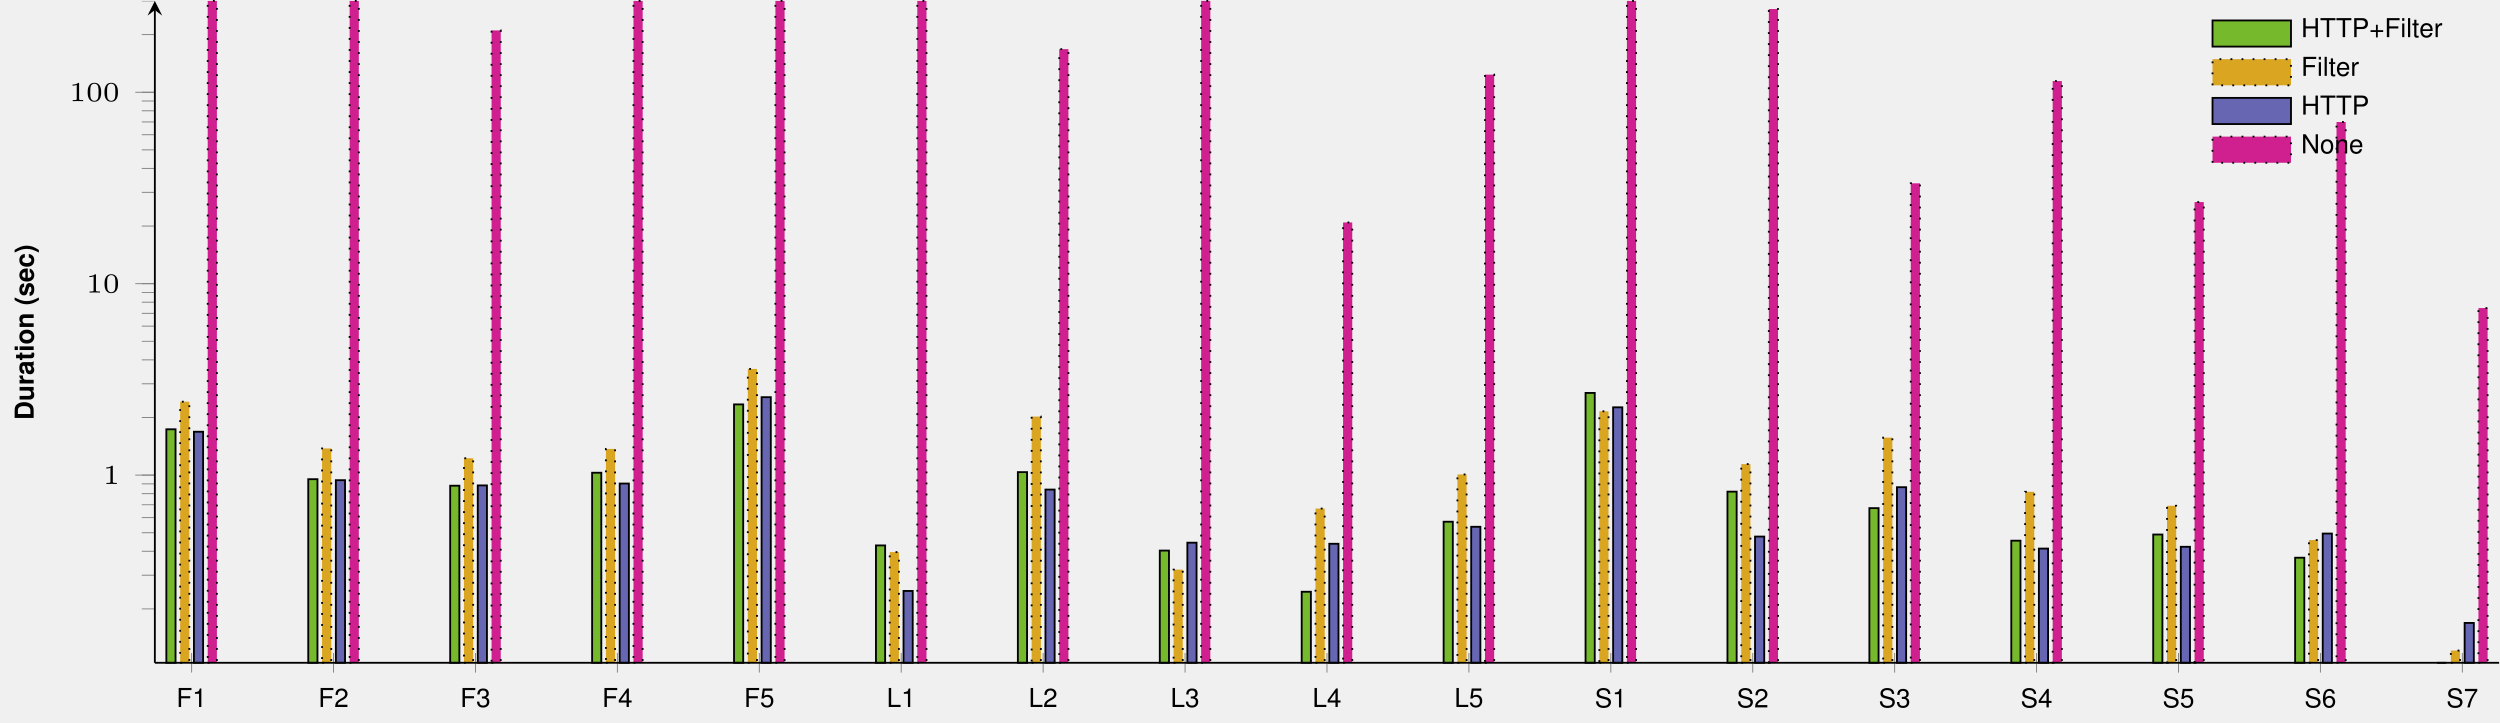
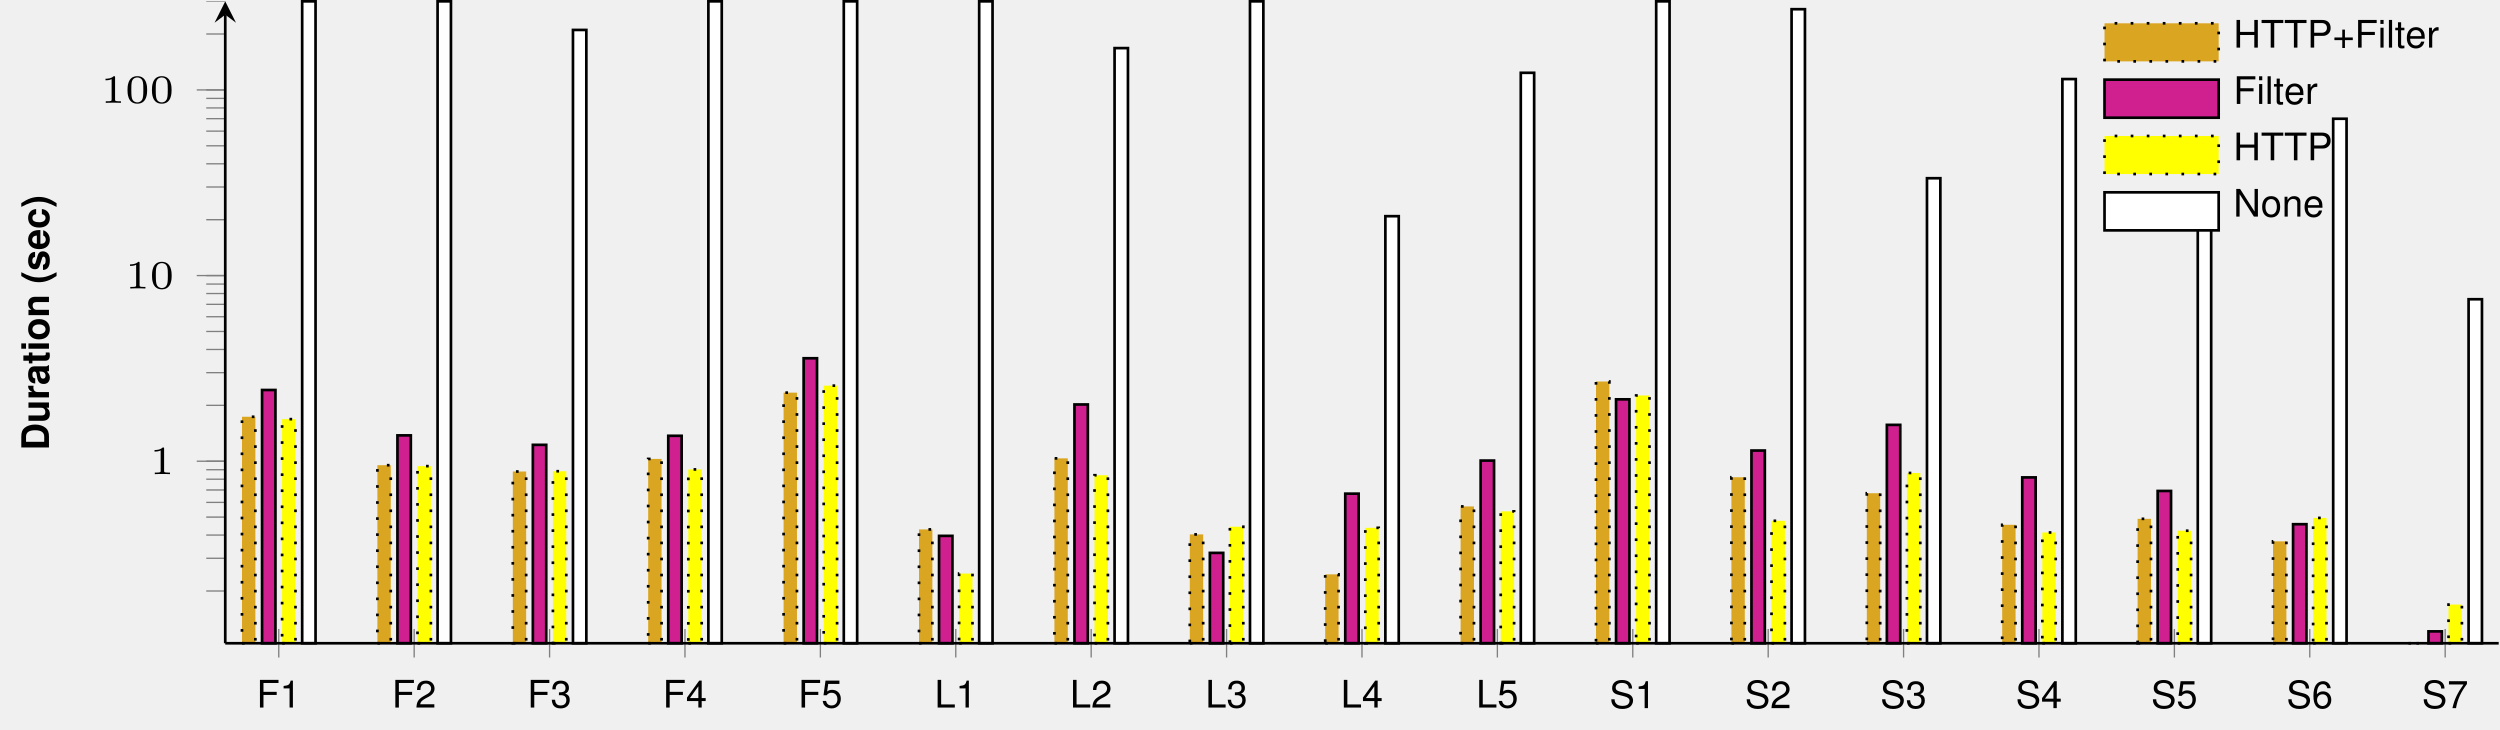
- <svg xmlns="http://www.w3.org/2000/svg" xmlns:xlink="http://www.w3.org/1999/xlink" height="156.564pt" version="1.1" viewBox="0 -156.564 541.857 156.564" width="541.857pt">
+ <svg xmlns="http://www.w3.org/2000/svg" xmlns:xlink="http://www.w3.org/1999/xlink" height="108.754pt" version="1.1" viewBox="0 -108.754 372.496 108.754" width="372.496pt">
  <defs>
    <clipPath id="clip1">
-       <path d="M33.562 128.605H541.664V-297.883H33.562" />
+       <path d="M33.562 128.793H372.301V-250.261H33.562" />
    </clipPath>
    <clipPath id="clip2">
-       <path d="M-108.16 -12.91V-156.368H683.391V-12.91" />
+       <path d="M-108.195 -12.91V-108.555H514.059V-12.91" />
    </clipPath>
    <path d="M1.148 -4.124C0.498 -3.146 0.226 -2.365 0.226 -1.499C0.226 -0.628 0.498 0.153 1.148 1.131H1.714C1.115 -0.034 0.922 -0.668 0.922 -1.499C0.922 -2.325 1.115 -2.97 1.714 -4.124H1.148Z" id="g1-40" />
    <path d="M0.69 1.131C1.341 0.153 1.612 -0.628 1.612 -1.494C1.612 -2.365 1.341 -3.146 0.69 -4.124H0.124C0.724 -2.959 0.917 -2.325 0.917 -1.494C0.917 -0.668 0.724 -0.023 0.124 1.131H0.69Z" id="g1-41" />
    <path d="M0.436 0H2.048C2.676 0 3.072 -0.147 3.349 -0.481C3.677 -0.866 3.853 -1.426 3.853 -2.065C3.853 -2.699 3.677 -3.259 3.349 -3.649C3.072 -3.983 2.682 -4.124 2.048 -4.124H0.436V0ZM1.284 -0.707V-3.417H2.048C2.687 -3.417 3.004 -2.97 3.004 -2.059C3.004 -1.154 2.687 -0.707 2.048 -0.707H1.284Z" id="g1-68" />
    <path d="M2.965 -0.096C2.823 -0.226 2.783 -0.311 2.783 -0.47V-2.167C2.783 -2.789 2.359 -3.106 1.533 -3.106S0.277 -2.755 0.226 -2.048H0.99C1.03 -2.365 1.16 -2.467 1.55 -2.467C1.856 -2.467 2.008 -2.365 2.008 -2.161C2.008 -2.059 1.957 -1.969 1.873 -1.924C1.765 -1.867 1.765 -1.867 1.375 -1.805L1.058 -1.748C0.453 -1.646 0.158 -1.335 0.158 -0.786C0.158 -0.526 0.232 -0.311 0.373 -0.158C0.549 0.023 0.815 0.13 1.086 0.13C1.426 0.13 1.737 -0.017 2.014 -0.306C2.014 -0.147 2.031 -0.091 2.105 0H2.965V-0.096ZM2.008 -1.228C2.008 -0.769 1.782 -0.509 1.38 -0.509C1.115 -0.509 0.95 -0.651 0.95 -0.877C0.95 -1.115 1.075 -1.228 1.403 -1.296L1.675 -1.346C1.884 -1.386 1.918 -1.397 2.008 -1.443V-1.228Z" id="g1-97" />
    <path d="M2.953 -1.912C2.897 -2.659 2.399 -3.106 1.635 -3.106C0.724 -3.106 0.192 -2.506 0.192 -1.465C0.192 -0.458 0.718 0.13 1.624 0.13C2.365 0.13 2.88 -0.328 2.953 -1.058H2.195C2.093 -0.662 1.935 -0.509 1.629 -0.509C1.228 -0.509 0.984 -0.871 0.984 -1.465C0.984 -1.754 1.041 -2.025 1.137 -2.206C1.228 -2.376 1.403 -2.467 1.629 -2.467C1.952 -2.467 2.105 -2.314 2.195 -1.912H2.953Z" id="g1-99" />
    <path d="M2.965 -1.279C2.97 -1.346 2.97 -1.375 2.97 -1.414C2.97 -1.72 2.925 -2.003 2.851 -2.218C2.648 -2.772 2.155 -3.106 1.539 -3.106C0.662 -3.106 0.124 -2.472 0.124 -1.448C0.124 -0.47 0.656 0.13 1.522 0.13C2.206 0.13 2.761 -0.26 2.936 -0.86H2.155C2.059 -0.617 1.839 -0.475 1.55 -0.475C1.324 -0.475 1.143 -0.571 1.03 -0.741C0.956 -0.854 0.928 -0.99 0.917 -1.279H2.965ZM0.928 -1.805C0.979 -2.269 1.177 -2.501 1.528 -2.501C1.726 -2.501 1.907 -2.404 2.02 -2.246C2.093 -2.133 2.127 -2.014 2.144 -1.805H0.928Z" id="g1-101" />
    <path d="M1.171 -3.055H0.379V0H1.171V-3.055ZM1.171 -4.124H0.379V-3.417H1.171V-4.124Z" id="g1-105" />
    <path d="M0.356 -3.055V0H1.148V-1.833C1.148 -2.195 1.403 -2.433 1.788 -2.433C2.127 -2.433 2.297 -2.246 2.297 -1.884V0H3.089V-2.048C3.089 -2.721 2.716 -3.106 2.065 -3.106C1.652 -3.106 1.375 -2.953 1.148 -2.614V-3.055H0.356Z" id="g1-110" />
    <path d="M1.703 -3.106C0.769 -3.106 0.198 -2.489 0.198 -1.488C0.198 -0.481 0.769 0.13 1.709 0.13C2.636 0.13 3.219 -0.487 3.219 -1.465C3.219 -2.501 2.659 -3.106 1.703 -3.106ZM1.709 -2.467C2.144 -2.467 2.427 -2.076 2.427 -1.477C2.427 -0.905 2.133 -0.509 1.709 -0.509C1.279 -0.509 0.99 -0.905 0.99 -1.488S1.279 -2.467 1.709 -2.467Z" id="g1-111" />
    <path d="M0.356 -3.055V0H1.148V-1.624C1.148 -2.088 1.38 -2.32 1.844 -2.32C1.929 -2.32 1.986 -2.314 2.093 -2.297V-3.1C2.048 -3.106 2.02 -3.106 1.997 -3.106C1.635 -3.106 1.318 -2.868 1.148 -2.455V-3.055H0.356Z" id="g1-114" />
    <path d="M2.857 -2.071C2.846 -2.716 2.348 -3.106 1.528 -3.106C0.752 -3.106 0.272 -2.716 0.272 -2.088C0.272 -1.884 0.334 -1.709 0.441 -1.59C0.549 -1.482 0.645 -1.431 0.939 -1.335L1.884 -1.041C2.082 -0.979 2.15 -0.917 2.15 -0.792C2.15 -0.605 1.929 -0.492 1.561 -0.492C1.358 -0.492 1.194 -0.532 1.092 -0.6C1.007 -0.662 0.973 -0.724 0.939 -0.888H0.164C0.187 -0.221 0.679 0.13 1.607 0.13C2.031 0.13 2.354 0.04 2.58 -0.141S2.942 -0.605 2.942 -0.905C2.942 -1.301 2.744 -1.556 2.342 -1.675L1.341 -1.963C1.12 -2.031 1.064 -2.076 1.064 -2.201C1.064 -2.37 1.245 -2.484 1.522 -2.484C1.901 -2.484 2.088 -2.348 2.093 -2.071H2.857Z" id="g1-115" />
    <path d="M1.703 -2.993H1.262V-3.813H0.47V-2.993H0.079V-2.467H0.47V-0.588C0.47 -0.107 0.724 0.13 1.245 0.13C1.42 0.13 1.561 0.113 1.703 0.068V-0.487C1.624 -0.475 1.578 -0.47 1.522 -0.47C1.313 -0.47 1.262 -0.532 1.262 -0.803V-2.467H1.703V-2.993Z" id="g1-116" />
    <path d="M3.061 0V-3.055H2.269V-1.143C2.269 -0.781 2.014 -0.543 1.629 -0.543C1.29 -0.543 1.12 -0.724 1.12 -1.092V-3.055H0.328V-0.928C0.328 -0.255 0.702 0.13 1.352 0.13C1.765 0.13 2.042 -0.023 2.269 -0.362V0H3.061Z" id="g1-117" />
-     <path d="M3.288 -1.907C3.288 -2.343 3.288 -3.975 1.823 -3.975S0.359 -2.343 0.359 -1.907C0.359 -1.476 0.359 0.126 1.823 0.126S3.288 -1.476 3.288 -1.907ZM1.823 -0.066C1.572 -0.066 1.166 -0.185 1.022 -0.681C0.927 -1.028 0.927 -1.614 0.927 -1.985C0.927 -2.385 0.927 -2.845 1.01 -3.168C1.16 -3.706 1.614 -3.784 1.823 -3.784C2.098 -3.784 2.493 -3.652 2.624 -3.198C2.714 -2.881 2.72 -2.445 2.72 -1.985C2.72 -1.602 2.72 -0.998 2.618 -0.664C2.451 -0.143 2.02 -0.066 1.823 -0.066Z" id="g2-48" />
-     <path d="M2.146 -3.796C2.146 -3.975 2.122 -3.975 1.943 -3.975C1.548 -3.593 0.938 -3.593 0.723 -3.593V-3.359C0.879 -3.359 1.273 -3.359 1.632 -3.527V-0.508C1.632 -0.311 1.632 -0.233 1.016 -0.233H0.759V0C1.088 -0.024 1.554 -0.024 1.889 -0.024S2.69 -0.024 3.019 0V-0.233H2.762C2.146 -0.233 2.146 -0.311 2.146 -0.508V-3.796Z" id="g2-49" />
    <path d="M3.021 -1.511H1.85V-2.682H1.454V-1.511H0.283V-1.115H1.454V0.057H1.85V-1.115H3.021V-1.511Z" id="g4-43" />
    <path d="M1.465 -2.857V0H1.963V-4.011H1.635C1.46 -3.394 1.346 -3.31 0.577 -3.213V-2.857H1.465Z" id="g4-49" />
    <path d="M2.863 -0.492H0.752C0.803 -0.82 0.984 -1.03 1.477 -1.318L2.042 -1.624C2.602 -1.929 2.891 -2.342 2.891 -2.834C2.891 -3.168 2.755 -3.479 2.518 -3.694S1.986 -4.011 1.607 -4.011C1.098 -4.011 0.718 -3.83 0.498 -3.491C0.356 -3.276 0.294 -3.027 0.283 -2.619H0.781C0.798 -2.891 0.832 -3.055 0.9 -3.185C1.03 -3.428 1.29 -3.576 1.59 -3.576C2.042 -3.576 2.382 -3.253 2.382 -2.823C2.382 -2.506 2.195 -2.235 1.839 -2.031L1.318 -1.737C0.481 -1.262 0.238 -0.883 0.192 0H2.863V-0.492Z" id="g4-50" />
    <path d="M1.25 -1.839H1.313L1.522 -1.844C2.071 -1.844 2.354 -1.595 2.354 -1.115C2.354 -0.611 2.042 -0.311 1.522 -0.311C0.979 -0.311 0.713 -0.583 0.679 -1.165H0.181C0.204 -0.843 0.26 -0.634 0.356 -0.453C0.56 -0.068 0.956 0.13 1.505 0.13C2.331 0.13 2.863 -0.362 2.863 -1.12C2.863 -1.629 2.665 -1.912 2.184 -2.076C2.557 -2.223 2.744 -2.506 2.744 -2.908C2.744 -3.598 2.286 -4.011 1.522 -4.011C0.713 -4.011 0.283 -3.57 0.266 -2.716H0.764C0.769 -2.959 0.792 -3.095 0.854 -3.219C0.967 -3.44 1.216 -3.576 1.528 -3.576C1.969 -3.576 2.235 -3.315 2.235 -2.891C2.235 -2.608 2.133 -2.438 1.912 -2.348C1.776 -2.291 1.601 -2.269 1.25 -2.263V-1.839Z" id="g4-51" />
    <path d="M1.85 -0.962V0H2.348V-0.962H2.942V-1.409H2.348V-4.011H1.98L0.158 -1.488V-0.962H1.85ZM1.85 -1.409H0.594L1.85 -3.163V-1.409Z" id="g4-52" />
    <path d="M2.693 -4.011H0.622L0.322 -1.827H0.781C1.013 -2.105 1.205 -2.201 1.516 -2.201C2.054 -2.201 2.393 -1.833 2.393 -1.239C2.393 -0.662 2.059 -0.311 1.516 -0.311C1.081 -0.311 0.815 -0.532 0.696 -0.984H0.198C0.266 -0.656 0.322 -0.498 0.441 -0.351C0.668 -0.045 1.075 0.13 1.528 0.13C2.337 0.13 2.902 -0.458 2.902 -1.307C2.902 -2.099 2.376 -2.642 1.607 -2.642C1.324 -2.642 1.098 -2.568 0.866 -2.399L1.024 -3.519H2.693V-4.011Z" id="g4-53" />
    <path d="M2.817 -2.965C2.721 -3.621 2.291 -4.011 1.68 -4.011C1.239 -4.011 0.843 -3.796 0.605 -3.44C0.356 -3.049 0.243 -2.557 0.243 -1.827C0.243 -1.154 0.345 -0.724 0.583 -0.368C0.798 -0.045 1.148 0.13 1.59 0.13C2.354 0.13 2.902 -0.436 2.902 -1.222C2.902 -1.969 2.393 -2.495 1.675 -2.495C1.279 -2.495 0.967 -2.342 0.752 -2.048C0.758 -3.027 1.075 -3.57 1.646 -3.57C1.997 -3.57 2.24 -3.349 2.32 -2.965H2.817ZM1.612 -2.054C2.093 -2.054 2.393 -1.72 2.393 -1.182C2.393 -0.679 2.054 -0.311 1.595 -0.311C1.131 -0.311 0.781 -0.696 0.781 -1.211C0.781 -1.709 1.12 -2.054 1.612 -2.054Z" id="g4-54" />
    <path d="M2.942 -4.011H0.26V-3.519H2.427C1.471 -2.155 1.081 -1.318 0.781 0H1.313C1.533 -1.284 2.037 -2.387 2.942 -3.592V-4.011Z" id="g4-55" />
    <path d="M1.035 -1.878H3.004V-2.342H1.035V-3.66H3.276V-4.124H0.509V0H1.035V-1.878Z" id="g4-70" />
    <path d="M3.117 -1.878V0H3.643V-4.124H3.117V-2.342H0.996V-4.124H0.47V0H1.001V-1.878H3.117Z" id="g4-72" />
    <path d="M0.979 -4.124H0.453V0H3.015V-0.464H0.979V-4.124Z" id="g4-76" />
    <path d="M3.655 -4.124H3.157V-0.752L1.001 -4.124H0.43V0H0.928V-3.344L3.061 0H3.655V-4.124Z" id="g4-78" />
    <path d="M1.041 -1.748H2.337C2.659 -1.748 2.914 -1.844 3.134 -2.042C3.383 -2.269 3.491 -2.535 3.491 -2.914C3.491 -3.689 3.032 -4.124 2.218 -4.124H0.515V0H1.041V-1.748ZM1.041 -2.212V-3.66H2.139C2.642 -3.66 2.942 -3.389 2.942 -2.936S2.642 -2.212 2.139 -2.212H1.041Z" id="g4-80" />
    <path d="M3.372 -2.914C3.366 -3.723 2.812 -4.192 1.861 -4.192C0.956 -4.192 0.396 -3.728 0.396 -2.981C0.396 -2.478 0.662 -2.161 1.205 -2.02L2.229 -1.748C2.75 -1.612 2.987 -1.403 2.987 -1.081C2.987 -0.86 2.868 -0.634 2.693 -0.509C2.529 -0.396 2.269 -0.334 1.935 -0.334C1.488 -0.334 1.182 -0.441 0.984 -0.679C0.832 -0.86 0.764 -1.058 0.769 -1.313H0.272C0.277 -0.933 0.351 -0.685 0.515 -0.458C0.798 -0.074 1.273 0.13 1.901 0.13C2.393 0.13 2.795 0.017 3.061 -0.187C3.338 -0.407 3.513 -0.775 3.513 -1.131C3.513 -1.641 3.196 -2.014 2.636 -2.167L1.601 -2.444C1.103 -2.58 0.922 -2.738 0.922 -3.055C0.922 -3.474 1.29 -3.751 1.844 -3.751C2.501 -3.751 2.868 -3.451 2.874 -2.914H3.372Z" id="g4-83" />
    <path d="M2.003 -3.66H3.355V-4.124H0.119V-3.66H1.477V0H2.003V-3.66Z" id="g4-84" />
    <path d="M2.902 -1.324C2.902 -1.776 2.868 -2.048 2.783 -2.269C2.591 -2.755 2.139 -3.049 1.584 -3.049C0.758 -3.049 0.226 -2.416 0.226 -1.443S0.741 0.13 1.573 0.13C2.252 0.13 2.721 -0.255 2.84 -0.9H2.365C2.235 -0.509 1.969 -0.306 1.59 -0.306C1.29 -0.306 1.035 -0.441 0.877 -0.69C0.764 -0.86 0.724 -1.03 0.718 -1.324H2.902ZM0.73 -1.709C0.769 -2.257 1.103 -2.614 1.578 -2.614C2.042 -2.614 2.399 -2.229 2.399 -1.742C2.399 -1.731 2.399 -1.72 2.393 -1.709H0.73Z" id="g4-101" />
    <path d="M0.849 -2.965H0.379V0H0.849V-2.965ZM0.849 -4.124H0.373V-3.53H0.849V-4.124Z" id="g4-105" />
    <path d="M0.86 -4.124H0.385V0H0.86V-4.124Z" id="g4-108" />
    <path d="M0.396 -2.965V0H0.871V-1.635C0.871 -2.24 1.188 -2.636 1.675 -2.636C2.048 -2.636 2.286 -2.41 2.286 -2.054V0H2.755V-2.24C2.755 -2.733 2.387 -3.049 1.816 -3.049C1.375 -3.049 1.092 -2.88 0.832 -2.467V-2.965H0.396Z" id="g4-110" />
    <path d="M1.539 -3.049C0.707 -3.049 0.204 -2.455 0.204 -1.46S0.702 0.13 1.544 0.13C2.376 0.13 2.885 -0.464 2.885 -1.437C2.885 -2.461 2.393 -3.049 1.539 -3.049ZM1.544 -2.614C2.076 -2.614 2.393 -2.178 2.393 -1.443C2.393 -0.747 2.065 -0.306 1.544 -0.306C1.018 -0.306 0.696 -0.741 0.696 -1.46C0.696 -2.172 1.018 -2.614 1.544 -2.614Z" id="g4-111" />
    <path d="M0.39 -2.965V0H0.866V-1.539C0.866 -1.963 0.973 -2.24 1.199 -2.404C1.346 -2.512 1.488 -2.546 1.816 -2.552V-3.032C1.737 -3.044 1.697 -3.049 1.635 -3.049C1.33 -3.049 1.098 -2.868 0.826 -2.427V-2.965H0.39Z" id="g4-114" />
    <path d="M1.437 -2.965H0.95V-3.779H0.481V-2.965H0.079V-2.58H0.481V-0.339C0.481 -0.04 0.685 0.13 1.052 0.13C1.165 0.13 1.279 0.119 1.437 0.091V-0.306C1.375 -0.289 1.301 -0.283 1.211 -0.283C1.007 -0.283 0.95 -0.339 0.95 -0.549V-2.58H1.437V-2.965Z" id="g4-116" />
+     <path d="M3.288 -1.907C3.288 -2.343 3.288 -3.975 1.823 -3.975S0.359 -2.343 0.359 -1.907C0.359 -1.476 0.359 0.126 1.823 0.126S3.288 -1.476 3.288 -1.907ZM1.823 -0.066C1.572 -0.066 1.166 -0.185 1.022 -0.681C0.927 -1.028 0.927 -1.614 0.927 -1.985C0.927 -2.385 0.927 -2.845 1.01 -3.168C1.16 -3.706 1.614 -3.784 1.823 -3.784C2.098 -3.784 2.493 -3.652 2.624 -3.198C2.714 -2.881 2.72 -2.445 2.72 -1.985C2.72 -1.602 2.72 -0.998 2.618 -0.664C2.451 -0.143 2.02 -0.066 1.823 -0.066Z" id="g2-48" />
+     <path d="M2.146 -3.796C2.146 -3.975 2.122 -3.975 1.943 -3.975C1.548 -3.593 0.938 -3.593 0.723 -3.593V-3.359C0.879 -3.359 1.273 -3.359 1.632 -3.527V-0.508C1.632 -0.311 1.632 -0.233 1.016 -0.233H0.759V0C1.088 -0.024 1.554 -0.024 1.889 -0.024S2.69 -0.024 3.019 0V-0.233H2.762C2.146 -0.233 2.146 -0.311 2.146 -0.508V-3.796Z" id="g2-49" />
  </defs>
  <g id="page1">
-     <path d="M36.055 -12.91H38.047V-63.52H36.055ZM66.812 -12.91H68.809V-52.703H66.812ZM97.574 -12.91H99.566V-51.289H97.574ZM128.336 -12.91H130.328V-54.102H128.336ZM159.094 -12.91H161.086V-68.914H159.094ZM189.856 -12.91H191.848V-38.348H189.856ZM220.613 -12.91H222.606V-54.234H220.613ZM251.375 -12.91H253.367V-37.23H251.375ZM282.133 -12.91H284.125V-28.305H282.133ZM312.895 -12.91H314.887V-43.484H312.895ZM343.656 -12.91H345.648V-71.402H343.656ZM374.414 -12.91H376.406V-50.004H374.414ZM405.176 -12.91H407.168V-46.43H405.176ZM435.934 -12.91H437.926V-39.375H435.934ZM466.695 -12.91H468.688V-40.711H466.695ZM497.453 -12.91H499.445V-35.684H497.453ZM528.215 -12.91H530.207V-12.91H528.215Z" fill="#76b92d" />
-     <path d="M36.055 -12.91H38.047V-63.52H36.055ZM66.812 -12.91H68.809V-52.703H66.812ZM97.574 -12.91H99.566V-51.289H97.574ZM128.336 -12.91H130.328V-54.102H128.336ZM159.094 -12.91H161.086V-68.914H159.094ZM189.856 -12.91H191.848V-38.348H189.856ZM220.613 -12.91H222.606V-54.234H220.613ZM251.375 -12.91H253.367V-37.23H251.375ZM282.133 -12.91H284.125V-28.305H282.133ZM312.895 -12.91H314.887V-43.484H312.895ZM343.656 -12.91H345.648V-71.402H343.656ZM374.414 -12.91H376.406V-50.004H374.414ZM405.176 -12.91H407.168V-46.43H405.176ZM435.934 -12.91H437.926V-39.375H435.934ZM466.695 -12.91H468.688V-40.711H466.695ZM497.453 -12.91H499.445V-35.684H497.453ZM528.215 -12.91H530.207V-12.91H528.215Z" fill="none" stroke="#000000" stroke-miterlimit="10.037" stroke-width="0.4" />
-     <path d="M39.043 -12.91H41.035V-69.504H39.043ZM69.805 -12.91H71.797V-59.367H69.805ZM100.562 -12.91H102.555V-57.246H100.562ZM131.324 -12.91H133.316V-59.27H131.324ZM162.082 -12.91H164.074V-76.602H162.082ZM192.844 -12.91H194.836V-36.902H192.844ZM223.602 -12.91H225.598V-66.273H223.602ZM254.363 -12.91H256.356V-33.102H254.363ZM285.125 -12.91H287.117V-46.34H285.125ZM315.883 -12.91H317.875V-53.73H315.883ZM346.645 -12.91H348.637V-67.418H346.645ZM377.402 -12.91H379.395V-55.977H377.402ZM408.164 -12.91H410.156V-61.711H408.164ZM438.922 -12.91H440.914V-49.969H438.922ZM469.684 -12.91H471.676V-46.941H469.684ZM500.441 -12.91H502.438V-39.512H500.441ZM531.203 -12.91H533.195V-15.562H531.203Z" fill="#daa520" />
-     <path d="M39.043 -12.91H41.035V-69.504H39.043ZM69.805 -12.91H71.797V-59.367H69.805ZM100.562 -12.91H102.555V-57.246H100.562ZM131.324 -12.91H133.316V-59.27H131.324ZM162.082 -12.91H164.074V-76.602H162.082ZM192.844 -12.91H194.836V-36.902H192.844ZM223.602 -12.91H225.598V-66.273H223.602ZM254.363 -12.91H256.356V-33.102H254.363ZM285.125 -12.91H287.117V-46.34H285.125ZM315.883 -12.91H317.875V-53.73H315.883ZM346.645 -12.91H348.637V-67.418H346.645ZM377.402 -12.91H379.395V-55.977H377.402ZM408.164 -12.91H410.156V-61.711H408.164ZM438.922 -12.91H440.914V-49.969H438.922ZM469.684 -12.91H471.676V-46.941H469.684ZM500.441 -12.91H502.438V-39.512H500.441ZM531.203 -12.91H533.195V-15.562H531.203Z" fill="none" stroke="#000000" stroke-dasharray="0.399,1.993" stroke-miterlimit="10.037" stroke-width="0.4" />
-     <path d="M42.031 -12.91H44.023V-62.988H42.031ZM72.793 -12.91H74.785V-52.488H72.793ZM103.551 -12.91H105.543V-51.355H103.551ZM134.312 -12.91H136.305V-51.758H134.312ZM165.07 -12.91H167.066V-70.477H165.07ZM195.832 -12.91H197.824V-28.48H195.832ZM226.594 -12.91H228.586V-50.453H226.594ZM257.352 -12.91H259.344V-38.941H257.352ZM288.113 -12.91H290.106V-38.703H288.113ZM318.871 -12.91H320.863V-42.387H318.871ZM349.633 -12.91H351.625V-68.281H349.633ZM380.391 -12.91H382.383V-40.266H380.391ZM411.152 -12.91H413.145V-50.965H411.152ZM441.91 -12.91H443.906V-37.664H441.91ZM472.672 -12.91H474.664V-38.051H472.672ZM503.434 -12.91H505.426V-40.918H503.434ZM534.191 -12.91H536.184V-21.551H534.191Z" fill="#6666b3" />
-     <path d="M42.031 -12.91H44.023V-62.988H42.031ZM72.793 -12.91H74.785V-52.488H72.793ZM103.551 -12.91H105.543V-51.355H103.551ZM134.312 -12.91H136.305V-51.758H134.312ZM165.07 -12.91H167.066V-70.477H165.07ZM195.832 -12.91H197.824V-28.48H195.832ZM226.594 -12.91H228.586V-50.453H226.594ZM257.352 -12.91H259.344V-38.941H257.352ZM288.113 -12.91H290.106V-38.703H288.113ZM318.871 -12.91H320.863V-42.387H318.871ZM349.633 -12.91H351.625V-68.281H349.633ZM380.391 -12.91H382.383V-40.266H380.391ZM411.152 -12.91H413.145V-50.965H411.152ZM441.91 -12.91H443.906V-37.664H441.91ZM472.672 -12.91H474.664V-38.051H472.672ZM503.434 -12.91H505.426V-40.918H503.434ZM534.191 -12.91H536.184V-21.551H534.191Z" fill="none" stroke="#000000" stroke-miterlimit="10.037" stroke-width="0.4" />
-     <path d="M45.02 -12.91H47.012V-156.364H45.02ZM75.781 -12.91H77.773V-156.364H75.781ZM106.539 -12.91H108.535V-149.973H106.539ZM137.301 -12.91H139.293V-156.364H137.301ZM168.063 -12.91H170.055V-156.368H168.063ZM198.82 -12.91H200.813V-156.364H198.82ZM229.582 -12.91H231.574V-145.914H229.582ZM260.34 -12.91H262.332V-156.368H260.34ZM291.102 -12.91H293.094V-108.348H291.102ZM321.859 -12.91H323.852V-140.394H321.859ZM352.621 -12.91H354.613V-156.364H352.621ZM383.379 -12.91H385.375V-154.606H383.379ZM414.141 -12.91H416.133V-116.836H414.141ZM444.902 -12.91H446.895V-138.996H444.902ZM475.66 -12.91H477.652V-112.769H475.66ZM506.422 -12.91H508.414V-130.121H506.422ZM537.18 -12.91H539.172V-89.793H537.18Z" fill="#d02090" />
-     <path d="M45.02 -12.91H47.012V-156.364H45.02ZM75.781 -12.91H77.773V-156.364H75.781ZM106.539 -12.91H108.535V-149.973H106.539ZM137.301 -12.91H139.293V-156.364H137.301ZM168.063 -12.91H170.055V-156.368H168.063ZM198.82 -12.91H200.813V-156.364H198.82ZM229.582 -12.91H231.574V-145.914H229.582ZM260.34 -12.91H262.332V-156.368H260.34ZM291.102 -12.91H293.094V-108.348H291.102ZM321.859 -12.91H323.852V-140.394H321.859ZM352.621 -12.91H354.613V-156.364H352.621ZM383.379 -12.91H385.375V-154.606H383.379ZM414.141 -12.91H416.133V-116.836H414.141ZM444.902 -12.91H446.895V-138.996H444.902ZM475.66 -12.91H477.652V-112.769H475.66ZM506.422 -12.91H508.414V-130.121H506.422ZM537.18 -12.91H539.172V-89.793H537.18Z" fill="none" stroke="#000000" stroke-dasharray="0.399,1.993" stroke-miterlimit="10.037" stroke-width="0.4" />
-     <path clip-path="url(#clip1)" d="M41.535 -10.785V-15.031M72.293 -10.785V-15.031M103.055 -10.785V-15.031M133.812 -10.785V-15.031M164.574 -10.785V-15.031M195.332 -10.785V-15.031M226.094 -10.785V-15.031M256.856 -10.785V-15.031M287.613 -10.785V-15.031M318.375 -10.785V-15.031M349.133 -10.785V-15.031M379.895 -10.785V-15.031M410.652 -10.785V-15.031M441.414 -10.785V-15.031M472.172 -10.785V-15.031M502.934 -10.785V-15.031M533.695 -10.785V-15.031" fill="none" stroke="#808080" stroke-miterlimit="10.037" stroke-width="0.2" />
-     <path clip-path="url(#clip2)" d="M30.73 -24.59H33.562M30.73 -31.895H33.562M30.73 -37.078H33.562M30.73 -41.098H33.562M30.73 -44.383H33.562M30.73 -47.16H33.562M30.73 -49.566H33.562M30.73 -51.691H33.562M30.73 -53.59H33.562M30.73 -66.078H33.562M30.73 -73.383H33.562M30.73 -78.566H33.562M30.73 -82.59H33.562M30.73 -85.875H33.562M30.73 -88.652H33.562M30.73 -91.059H33.562M30.73 -93.18H33.562M30.73 -95.078H33.562M30.73 -107.566H33.562M30.73 -114.875H33.562M30.73 -120.059H33.562M30.73 -124.078H33.562M30.73 -127.363H33.562M30.73 -130.141H33.562M30.73 -132.547H33.562M30.73 -134.668H33.562M30.73 -136.566H33.562M30.73 -149.059H33.562M30.73 -156.364H33.562" fill="none" stroke="#808080" stroke-miterlimit="10.037" stroke-width="0.2" />
-     <path clip-path="url(#clip2)" d="M29.312 -53.59H33.562M29.312 -95.078H33.562M29.312 -136.566H33.562" fill="none" stroke="#808080" stroke-miterlimit="10.037" stroke-width="0.2" />
-     <path d="M33.562 -12.91H541.664" fill="none" stroke="#000000" stroke-miterlimit="10.037" stroke-width="0.4" />
-     <path d="M33.562 -12.91V-154.371" fill="none" stroke="#000000" stroke-miterlimit="10.037" stroke-width="0.4" />
-     <path d="M33.562 -156.367L31.969 -153.176L33.562 -154.371L35.16 -153.176" />
-     <g transform="matrix(1 0 0 1 -36.8788 63.1686)">
-       <use x="75.099" xlink:href="#g4-70" y="-66.498" />
-       <use x="78.556" xlink:href="#g4-49" y="-66.498" />
+     <path d="M36.055 -12.91H38.051V-46.656H36.055ZM56.23 -12.91H58.223V-39.441H56.23ZM76.406 -12.91H78.398V-38.5H76.406ZM96.578 -12.91H98.574V-40.375H96.578ZM116.754 -12.91H118.746V-50.25H116.754ZM136.93 -12.91H138.922V-29.871H136.93ZM157.106 -12.91H159.098V-40.461H157.106ZM177.277 -12.91H179.27V-29.129H177.277ZM197.453 -12.91H199.445V-23.176H197.453ZM217.629 -12.91H219.621V-33.297H217.629ZM237.801 -12.91H239.793V-51.91H237.801ZM257.977 -12.91H259.969V-37.645H257.977ZM278.152 -12.91H280.145V-35.262H278.152ZM298.324 -12.91H300.317V-30.559H298.324ZM318.5 -12.91H320.492V-31.449H318.5ZM338.676 -12.91H340.668V-28.094H338.676ZM358.848 -12.91H360.84V-12.91H358.848Z" fill="#daa520" />
+     <path d="M36.055 -12.91H38.051V-46.656H36.055ZM56.23 -12.91H58.223V-39.441H56.23ZM76.406 -12.91H78.398V-38.5H76.406ZM96.578 -12.91H98.574V-40.375H96.578ZM116.754 -12.91H118.746V-50.25H116.754ZM136.93 -12.91H138.922V-29.871H136.93ZM157.106 -12.91H159.098V-40.461H157.106ZM177.277 -12.91H179.27V-29.129H177.277ZM197.453 -12.91H199.445V-23.176H197.453ZM217.629 -12.91H219.621V-33.297H217.629ZM237.801 -12.91H239.793V-51.91H237.801ZM257.977 -12.91H259.969V-37.645H257.977ZM278.152 -12.91H280.145V-35.262H278.152ZM298.324 -12.91H300.317V-30.559H298.324ZM318.5 -12.91H320.492V-31.449H318.5ZM338.676 -12.91H340.668V-28.094H338.676ZM358.848 -12.91H360.84V-12.91H358.848Z" fill="none" stroke="#000000" stroke-dasharray="0.399,1.993" stroke-miterlimit="10.037" stroke-width="0.4" />
+     <path d="M39.047 -12.91H41.039V-50.645H39.047ZM59.219 -12.91H61.211V-43.883H59.219ZM79.395 -12.91H81.387V-42.473H79.395ZM99.57 -12.91H101.562V-43.82H99.57ZM119.742 -12.91H121.734V-55.375H119.742ZM139.918 -12.91H141.91V-28.91H139.918ZM160.094 -12.91H162.086V-48.488H160.094ZM180.266 -12.91H182.258V-26.375H180.266ZM200.442 -12.91H202.434V-35.199H200.442ZM220.617 -12.91H222.61V-40.129H220.617ZM240.789 -12.91H242.781V-49.254H240.789ZM260.965 -12.91H262.957V-41.625H260.965ZM281.141 -12.91H283.133V-45.449H281.141ZM301.313 -12.91H303.309V-37.621H301.313ZM321.488 -12.91H323.481V-35.602H321.488ZM341.664 -12.91H343.656V-30.648H341.664ZM361.84 -12.91H363.832V-14.68H361.84Z" fill="#d02090" />
+     <path d="M39.047 -12.91H41.039V-50.645H39.047ZM59.219 -12.91H61.211V-43.883H59.219ZM79.395 -12.91H81.387V-42.473H79.395ZM99.57 -12.91H101.562V-43.82H99.57ZM119.742 -12.91H121.734V-55.375H119.742ZM139.918 -12.91H141.91V-28.91H139.918ZM160.094 -12.91H162.086V-48.488H160.094ZM180.266 -12.91H182.258V-26.375H180.266ZM200.442 -12.91H202.434V-35.199H200.442ZM220.617 -12.91H222.61V-40.129H220.617ZM240.789 -12.91H242.781V-49.254H240.789ZM260.965 -12.91H262.957V-41.625H260.965ZM281.141 -12.91H283.133V-45.449H281.141ZM301.313 -12.91H303.309V-37.621H301.313ZM321.488 -12.91H323.481V-35.602H321.488ZM341.664 -12.91H343.656V-30.648H341.664ZM361.84 -12.91H363.832V-14.68H361.84Z" fill="none" stroke="#000000" stroke-miterlimit="10.037" stroke-width="0.4" />
+     <path d="M42.035 -12.91H44.027V-46.301H42.035ZM62.207 -12.91H64.199V-39.301H62.207ZM82.383 -12.91H84.375V-38.543H82.383ZM102.559 -12.91H104.551V-38.812H102.559ZM122.73 -12.91H124.727V-51.293H122.73ZM142.906 -12.91H144.899V-23.293H142.906ZM163.082 -12.91H165.074V-37.945H163.082ZM183.254 -12.91H185.25V-30.27H183.254ZM203.43 -12.91H205.422V-30.109H203.43ZM223.606 -12.91H225.598V-32.562H223.606ZM243.781 -12.91H245.774V-49.828H243.781ZM263.953 -12.91H265.945V-31.152H263.953ZM284.129 -12.91H286.121V-38.285H284.129ZM304.305 -12.91H306.297V-29.414H304.305ZM324.477 -12.91H326.469V-29.676H324.477ZM344.652 -12.91H346.645V-31.586H344.652ZM364.828 -12.91H366.82V-18.676H364.828Z" fill="#ffff00" />
+     <path d="M42.035 -12.91H44.027V-46.301H42.035ZM62.207 -12.91H64.199V-39.301H62.207ZM82.383 -12.91H84.375V-38.543H82.383ZM102.559 -12.91H104.551V-38.812H102.559ZM122.73 -12.91H124.727V-51.293H122.73ZM142.906 -12.91H144.899V-23.293H142.906ZM163.082 -12.91H165.074V-37.945H163.082ZM183.254 -12.91H185.25V-30.27H183.254ZM203.43 -12.91H205.422V-30.109H203.43ZM223.606 -12.91H225.598V-32.562H223.606ZM243.781 -12.91H245.774V-49.828H243.781ZM263.953 -12.91H265.945V-31.152H263.953ZM284.129 -12.91H286.121V-38.285H284.129ZM304.305 -12.91H306.297V-29.414H304.305ZM324.477 -12.91H326.469V-29.676H324.477ZM344.652 -12.91H346.645V-31.586H344.652ZM364.828 -12.91H366.82V-18.676H364.828Z" fill="none" stroke="#000000" stroke-dasharray="0.399,1.993" stroke-miterlimit="10.037" stroke-width="0.4" />
+     <path d="M45.023 -12.91H47.016V-108.555H45.023ZM65.199 -12.91H67.191V-108.555H65.199ZM85.371 -12.91H87.363V-104.293H85.371ZM105.547 -12.91H107.539V-108.555H105.547ZM125.723 -12.91H127.715V-108.555H125.723ZM145.895 -12.91H147.887V-108.555H145.895ZM166.07 -12.91H168.063V-101.586H166.07ZM186.246 -12.91H188.238V-108.555H186.246ZM206.418 -12.91H208.41V-76.543H206.418ZM226.594 -12.91H228.586V-97.906H226.594ZM246.77 -12.91H248.762V-108.555H246.77ZM266.942 -12.91H268.934V-107.383H266.942ZM287.117 -12.91H289.11V-82.199H287.117ZM307.293 -12.91H309.285V-96.973H307.293ZM327.465 -12.91H329.461V-79.488H327.465ZM347.641 -12.91H349.633V-91.059H347.641ZM367.817 -12.91H369.809V-64.168H367.817Z" fill="#ffffff" />
+     <path d="M45.023 -12.91H47.016V-108.555H45.023ZM65.199 -12.91H67.191V-108.555H65.199ZM85.371 -12.91H87.363V-104.293H85.371ZM105.547 -12.91H107.539V-108.555H105.547ZM125.723 -12.91H127.715V-108.555H125.723ZM145.895 -12.91H147.887V-108.555H145.895ZM166.07 -12.91H168.063V-101.586H166.07ZM186.246 -12.91H188.238V-108.555H186.246ZM206.418 -12.91H208.41V-76.543H206.418ZM226.594 -12.91H228.586V-97.906H226.594ZM246.77 -12.91H248.762V-108.555H246.77ZM266.942 -12.91H268.934V-107.383H266.942ZM287.117 -12.91H289.11V-82.199H287.117ZM307.293 -12.91H309.285V-96.973H307.293ZM327.465 -12.91H329.461V-79.488H327.465ZM347.641 -12.91H349.633V-91.059H347.641ZM367.817 -12.91H369.809V-64.168H367.817Z" fill="none" stroke="#000000" stroke-miterlimit="10.037" stroke-width="0.4" />
+     <path clip-path="url(#clip1)" d="M41.535 -10.785V-15.039M61.711 -10.785V-15.039M81.887 -10.785V-15.039M102.059 -10.785V-15.039M122.234 -10.785V-15.039M142.41 -10.785V-15.039M162.582 -10.785V-15.039M182.758 -10.785V-15.039M202.934 -10.785V-15.039M223.106 -10.785V-15.039M243.281 -10.785V-15.039M263.457 -10.785V-15.039M283.629 -10.785V-15.039M303.805 -10.785V-15.039M323.981 -10.785V-15.039M344.152 -10.785V-15.039M364.328 -10.785V-15.039" fill="none" stroke="#808080" stroke-miterlimit="10.037" stroke-width="0.2" />
+     <path clip-path="url(#clip2)" d="M30.73 -20.699H33.562M30.73 -25.57H33.562M30.73 -29.027H33.562M30.73 -31.707H33.562M30.73 -33.898H33.562M30.73 -35.75H33.562M30.73 -37.352H33.562M30.73 -38.766H33.562M30.73 -40.035H33.562M30.73 -48.359H33.562M30.73 -53.23H33.562M30.73 -56.688H33.562M30.73 -59.367H33.562M30.73 -61.559H33.562M30.73 -63.41H33.562M30.73 -65.016H33.562M30.73 -66.43H33.562M30.73 -67.695H33.562M30.73 -76.019H33.562M30.73 -80.891H33.562M30.73 -84.348H33.562M30.73 -87.027H33.562M30.73 -89.219H33.562M30.73 -91.07H33.562M30.73 -92.676H33.562M30.73 -94.09H33.562M30.73 -95.355H33.562M30.73 -103.684H33.562M30.73 -108.555H33.562" fill="none" stroke="#808080" stroke-miterlimit="10.037" stroke-width="0.2" />
+     <path clip-path="url(#clip2)" d="M29.312 -40.035H33.562M29.312 -67.695H33.562M29.312 -95.355H33.562" fill="none" stroke="#808080" stroke-miterlimit="10.037" stroke-width="0.2" />
+     <path d="M33.562 -12.91H372.301" fill="none" stroke="#000000" stroke-miterlimit="10.037" stroke-width="0.4" />
+     <path d="M33.562 -12.91V-106.562" fill="none" stroke="#000000" stroke-miterlimit="10.037" stroke-width="0.4" />
+     <path d="M33.562 -108.554L31.969 -105.367L33.562 -106.562L35.16 -105.367" />
+     <g transform="matrix(1 0 0 1 -36.8788 49.6159)">
+       <use x="75.101" xlink:href="#g4-70" y="-52.946" />
+       <use x="78.558" xlink:href="#g4-49" y="-52.946" />
    </g>
-     <g transform="matrix(1 0 0 1 -6.1188 63.1686)">
-       <use x="75.099" xlink:href="#g4-70" y="-66.498" />
-       <use x="78.556" xlink:href="#g4-50" y="-66.498" />
+     <g transform="matrix(1 0 0 1 -16.7042 49.6159)">
+       <use x="75.101" xlink:href="#g4-70" y="-52.946" />
+       <use x="78.558" xlink:href="#g4-50" y="-52.946" />
    </g>
-     <g transform="matrix(1 0 0 1 24.6412 63.1686)">
-       <use x="75.099" xlink:href="#g4-70" y="-66.498" />
-       <use x="78.556" xlink:href="#g4-51" y="-66.498" />
+     <g transform="matrix(1 0 0 1 3.4703 49.6159)">
+       <use x="75.101" xlink:href="#g4-70" y="-52.946" />
+       <use x="78.558" xlink:href="#g4-51" y="-52.946" />
    </g>
-     <g transform="matrix(1 0 0 1 55.4008 63.1686)">
-       <use x="75.099" xlink:href="#g4-70" y="-66.498" />
-       <use x="78.556" xlink:href="#g4-52" y="-66.498" />
+     <g transform="matrix(1 0 0 1 23.6449 49.6159)">
+       <use x="75.101" xlink:href="#g4-70" y="-52.946" />
+       <use x="78.558" xlink:href="#g4-52" y="-52.946" />
    </g>
-     <g transform="matrix(1 0 0 1 86.1608 63.1686)">
-       <use x="75.099" xlink:href="#g4-70" y="-66.498" />
-       <use x="78.556" xlink:href="#g4-53" y="-66.498" />
+     <g transform="matrix(1 0 0 1 43.8199 49.6159)">
+       <use x="75.101" xlink:href="#g4-70" y="-52.946" />
+       <use x="78.558" xlink:href="#g4-53" y="-52.946" />
    </g>
-     <g transform="matrix(1 0 0 1 117.078 63.1686)">
-       <use x="75.099" xlink:href="#g4-76" y="-66.498" />
-       <use x="78.245" xlink:href="#g4-49" y="-66.498" />
+     <g transform="matrix(1 0 0 1 64.1499 49.6159)">
+       <use x="75.101" xlink:href="#g4-76" y="-52.946" />
+       <use x="78.247" xlink:href="#g4-49" y="-52.946" />
    </g>
-     <g transform="matrix(1 0 0 1 147.838 63.1686)">
-       <use x="75.099" xlink:href="#g4-76" y="-66.498" />
-       <use x="78.245" xlink:href="#g4-50" y="-66.498" />
+     <g transform="matrix(1 0 0 1 84.3249 49.6159)">
+       <use x="75.101" xlink:href="#g4-76" y="-52.946" />
+       <use x="78.247" xlink:href="#g4-50" y="-52.946" />
    </g>
-     <g transform="matrix(1 0 0 1 178.598 63.1686)">
-       <use x="75.099" xlink:href="#g4-76" y="-66.498" />
-       <use x="78.245" xlink:href="#g4-51" y="-66.498" />
+     <g transform="matrix(1 0 0 1 104.499 49.6159)">
+       <use x="75.101" xlink:href="#g4-76" y="-52.946" />
+       <use x="78.247" xlink:href="#g4-51" y="-52.946" />
    </g>
-     <g transform="matrix(1 0 0 1 209.358 63.1686)">
-       <use x="75.099" xlink:href="#g4-76" y="-66.498" />
-       <use x="78.245" xlink:href="#g4-52" y="-66.498" />
+     <g transform="matrix(1 0 0 1 124.674 49.6159)">
+       <use x="75.101" xlink:href="#g4-76" y="-52.946" />
+       <use x="78.247" xlink:href="#g4-52" y="-52.946" />
    </g>
-     <g transform="matrix(1 0 0 1 240.117 63.1686)">
-       <use x="75.099" xlink:href="#g4-76" y="-66.498" />
-       <use x="78.245" xlink:href="#g4-53" y="-66.498" />
+     <g transform="matrix(1 0 0 1 144.848 49.6159)">
+       <use x="75.101" xlink:href="#g4-76" y="-52.946" />
+       <use x="78.247" xlink:href="#g4-53" y="-52.946" />
    </g>
-     <g transform="matrix(1 0 0 1 270.562 63.251)">
-       <use x="75.099" xlink:href="#g4-83" y="-66.498" />
-       <use x="78.873" xlink:href="#g4-49" y="-66.498" />
+     <g transform="matrix(1 0 0 1 164.708 49.6983)">
+       <use x="75.101" xlink:href="#g4-83" y="-52.946" />
+       <use x="78.875" xlink:href="#g4-49" y="-52.946" />
    </g>
-     <g transform="matrix(1 0 0 1 301.322 63.251)">
-       <use x="75.099" xlink:href="#g4-83" y="-66.498" />
-       <use x="78.873" xlink:href="#g4-50" y="-66.498" />
+     <g transform="matrix(1 0 0 1 184.882 49.6983)">
+       <use x="75.101" xlink:href="#g4-83" y="-52.946" />
+       <use x="78.875" xlink:href="#g4-50" y="-52.946" />
    </g>
-     <g transform="matrix(1 0 0 1 332.082 63.251)">
-       <use x="75.099" xlink:href="#g4-83" y="-66.498" />
-       <use x="78.873" xlink:href="#g4-51" y="-66.498" />
+     <g transform="matrix(1 0 0 1 205.057 49.6983)">
+       <use x="75.101" xlink:href="#g4-83" y="-52.946" />
+       <use x="78.875" xlink:href="#g4-51" y="-52.946" />
    </g>
-     <g transform="matrix(1 0 0 1 362.842 63.251)">
-       <use x="75.099" xlink:href="#g4-83" y="-66.498" />
-       <use x="78.873" xlink:href="#g4-52" y="-66.498" />
+     <g transform="matrix(1 0 0 1 225.231 49.6983)">
+       <use x="75.101" xlink:href="#g4-83" y="-52.946" />
+       <use x="78.875" xlink:href="#g4-52" y="-52.946" />
    </g>
-     <g transform="matrix(1 0 0 1 393.602 63.251)">
-       <use x="75.099" xlink:href="#g4-83" y="-66.498" />
-       <use x="78.873" xlink:href="#g4-53" y="-66.498" />
+     <g transform="matrix(1 0 0 1 245.406 49.6983)">
+       <use x="75.101" xlink:href="#g4-83" y="-52.946" />
+       <use x="78.875" xlink:href="#g4-53" y="-52.946" />
    </g>
-     <g transform="matrix(1 0 0 1 424.362 63.251)">
-       <use x="75.099" xlink:href="#g4-83" y="-66.498" />
-       <use x="78.873" xlink:href="#g4-54" y="-66.498" />
+     <g transform="matrix(1 0 0 1 265.581 49.6983)">
+       <use x="75.101" xlink:href="#g4-83" y="-52.946" />
+       <use x="78.875" xlink:href="#g4-54" y="-52.946" />
    </g>
-     <g transform="matrix(1 0 0 1 455.122 63.251)">
-       <use x="75.099" xlink:href="#g4-83" y="-66.498" />
-       <use x="78.873" xlink:href="#g4-55" y="-66.498" />
+     <g transform="matrix(1 0 0 1 285.755 49.6983)">
+       <use x="75.101" xlink:href="#g4-83" y="-52.946" />
+       <use x="78.875" xlink:href="#g4-55" y="-52.946" />
    </g>
-     <g transform="matrix(1 0 0 1 -52.7932 14.8358)">
-       <use x="75.099" xlink:href="#g2-49" y="-66.498" />
+     <g transform="matrix(1 0 0 1 -52.796 14.8387)">
+       <use x="75.101" xlink:href="#g2-49" y="-52.946" />
    </g>
-     <g transform="matrix(1 0 0 1 -56.4462 -26.6536)">
-       <use x="75.099" xlink:href="#g2-49" y="-66.498" />
-       <use x="78.739" xlink:href="#g2-48" y="-66.498" />
+     <g transform="matrix(1 0 0 1 -56.449 -12.8225)">
+       <use x="75.101" xlink:href="#g2-49" y="-52.946" />
+       <use x="78.74" xlink:href="#g2-48" y="-52.946" />
    </g>
-     <g transform="matrix(1 0 0 1 -60.0991 -68.1427)">
-       <use x="75.099" xlink:href="#g2-49" y="-66.498" />
-       <use x="78.739" xlink:href="#g2-48" y="-66.498" />
-       <use x="82.378" xlink:href="#g2-48" y="-66.498" />
+     <g transform="matrix(1 0 0 1 -60.1019 -40.4836)">
+       <use x="75.101" xlink:href="#g2-49" y="-52.946" />
+       <use x="78.74" xlink:href="#g2-48" y="-52.946" />
+       <use x="82.38" xlink:href="#g2-48" y="-52.946" />
    </g>
-     <g transform="matrix(0 -1 1 0 73.7945 9.551)">
-       <use x="75.099" xlink:href="#g1-68" y="-66.498" />
-       <use x="79.184" xlink:href="#g1-117" y="-66.498" />
-       <use x="82.641" xlink:href="#g1-114" y="-66.498" />
-       <use x="84.841" xlink:href="#g1-97" y="-66.498" />
-       <use x="87.987" xlink:href="#g1-116" y="-66.498" />
-       <use x="89.871" xlink:href="#g1-105" y="-66.498" />
-       <use x="91.444" xlink:href="#g1-111" y="-66.498" />
-       <use x="94.9" xlink:href="#g1-110" y="-66.498" />
-       <use x="99.936" xlink:href="#g1-40" y="-66.498" />
-       <use x="101.819" xlink:href="#g1-115" y="-66.498" />
-       <use x="104.965" xlink:href="#g1-101" y="-66.498" />
-       <use x="108.11" xlink:href="#g1-99" y="-66.498" />
-       <use x="111.256" xlink:href="#g1-41" y="-66.498" />
+     <g transform="matrix(0 -1 1 0 60.242 33.4566)">
+       <use x="75.101" xlink:href="#g1-68" y="-52.946" />
+       <use x="79.186" xlink:href="#g1-117" y="-52.946" />
+       <use x="82.642" xlink:href="#g1-114" y="-52.946" />
+       <use x="84.843" xlink:href="#g1-97" y="-52.946" />
+       <use x="87.989" xlink:href="#g1-116" y="-52.946" />
+       <use x="89.873" xlink:href="#g1-105" y="-52.946" />
+       <use x="91.445" xlink:href="#g1-111" y="-52.946" />
+       <use x="94.902" xlink:href="#g1-110" y="-52.946" />
+       <use x="99.937" xlink:href="#g1-40" y="-52.946" />
+       <use x="101.821" xlink:href="#g1-115" y="-52.946" />
+       <use x="104.967" xlink:href="#g1-101" y="-52.946" />
+       <use x="108.112" xlink:href="#g1-99" y="-52.946" />
+       <use x="111.258" xlink:href="#g1-41" y="-52.946" />
    </g>
-     <path d="M479.547 -146.464V-152.132H496.555V-146.464ZM496.555 -152.132" fill="#76b92d" />
-     <path d="M479.547 -146.465V-152.133H496.554V-146.465ZM496.554 -152.133" fill="none" stroke="#000000" stroke-miterlimit="10.037" stroke-width="0.4" />
-     <g transform="matrix(1 0 0 1 406.239 -56.8354)">
-       <use x="92.506" xlink:href="#g4-72" y="-91.679" />
-       <use x="96.591" xlink:href="#g4-84" y="-91.679" />
-       <use x="100.047" xlink:href="#g4-84" y="-91.679" />
-       <use x="103.504" xlink:href="#g4-80" y="-91.679" />
-       <use x="107.277" xlink:href="#g4-43" y="-91.679" />
-       <use x="110.581" xlink:href="#g4-70" y="-91.679" />
-       <use x="114.038" xlink:href="#g4-105" y="-91.679" />
-       <use x="115.294" xlink:href="#g4-108" y="-91.679" />
-       <use x="116.55" xlink:href="#g4-116" y="-91.679" />
-       <use x="118.123" xlink:href="#g4-101" y="-91.679" />
-       <use x="121.268" xlink:href="#g4-114" y="-91.679" />
+     <path d="M313.571 -99.609V-105.281H330.579V-99.609ZM330.579 -105.281" fill="#daa520" />
+     <path d="M313.571 -99.61V-105.282H330.578V-99.61ZM330.578 -105.282" fill="none" stroke="#000000" stroke-dasharray="0.399,1.993" stroke-miterlimit="10.037" stroke-width="0.4" />
+     <g transform="matrix(1 0 0 1 240.262 -23.5339)">
+       <use x="92.508" xlink:href="#g4-72" y="-78.126" />
+       <use x="96.592" xlink:href="#g4-84" y="-78.126" />
+       <use x="100.049" xlink:href="#g4-84" y="-78.126" />
+       <use x="103.506" xlink:href="#g4-80" y="-78.126" />
+       <use x="107.279" xlink:href="#g4-43" y="-78.126" />
+       <use x="110.583" xlink:href="#g4-70" y="-78.126" />
+       <use x="114.04" xlink:href="#g4-105" y="-78.126" />
+       <use x="115.296" xlink:href="#g4-108" y="-78.126" />
+       <use x="116.552" xlink:href="#g4-116" y="-78.126" />
+       <use x="118.124" xlink:href="#g4-101" y="-78.126" />
+       <use x="121.27" xlink:href="#g4-114" y="-78.126" />
    </g>
-     <path d="M479.547 -138.07V-143.738H496.555V-138.07ZM496.555 -143.738" fill="#daa520" />
-     <path d="M479.547 -138.07V-143.738H496.554V-138.07ZM496.554 -143.738" fill="none" stroke="#000000" stroke-dasharray="0.399,1.993" stroke-miterlimit="10.037" stroke-width="0.4" />
-     <g transform="matrix(1 0 0 1 406.239 -56.8358)">
-       <use x="92.506" xlink:href="#g4-70" y="-83.285" />
-       <use x="95.963" xlink:href="#g4-105" y="-83.285" />
-       <use x="97.218" xlink:href="#g4-108" y="-83.285" />
-       <use x="98.474" xlink:href="#g4-116" y="-83.285" />
-       <use x="100.047" xlink:href="#g4-101" y="-83.285" />
-       <use x="103.193" xlink:href="#g4-114" y="-83.285" />
+     <path d="M313.57 -91.215V-96.887H330.578V-91.215ZM330.578 -96.887" fill="#d02090" />
+     <path d="M313.571 -91.215V-96.887H330.578V-91.215ZM330.578 -96.887" fill="none" stroke="#000000" stroke-miterlimit="10.037" stroke-width="0.4" />
+     <g transform="matrix(1 0 0 1 240.262 -23.5339)">
+       <use x="92.508" xlink:href="#g4-70" y="-69.733" />
+       <use x="95.964" xlink:href="#g4-105" y="-69.733" />
+       <use x="97.22" xlink:href="#g4-108" y="-69.733" />
+       <use x="98.476" xlink:href="#g4-116" y="-69.733" />
+       <use x="100.049" xlink:href="#g4-101" y="-69.733" />
+       <use x="103.194" xlink:href="#g4-114" y="-69.733" />
    </g>
-     <path d="M479.547 -129.676V-135.348H496.555V-129.676ZM496.555 -135.348" fill="#6666b3" />
-     <path d="M479.547 -129.676V-135.348H496.554V-129.676ZM496.554 -135.348" fill="none" stroke="#000000" stroke-miterlimit="10.037" stroke-width="0.4" />
-     <g transform="matrix(1 0 0 1 406.239 -56.8353)">
-       <use x="92.506" xlink:href="#g4-72" y="-74.892" />
-       <use x="96.591" xlink:href="#g4-84" y="-74.892" />
-       <use x="100.047" xlink:href="#g4-84" y="-74.892" />
-       <use x="103.504" xlink:href="#g4-80" y="-74.892" />
+     <path d="M313.57 -82.824V-88.492H330.578V-82.824ZM330.578 -88.492" fill="#ffff00" />
+     <path d="M313.571 -82.824V-88.492H330.578V-82.824ZM330.578 -88.492" fill="none" stroke="#000000" stroke-dasharray="0.399,1.993" stroke-miterlimit="10.037" stroke-width="0.4" />
+     <g transform="matrix(1 0 0 1 240.262 -23.5339)">
+       <use x="92.508" xlink:href="#g4-72" y="-61.339" />
+       <use x="96.592" xlink:href="#g4-84" y="-61.339" />
+       <use x="100.049" xlink:href="#g4-84" y="-61.339" />
+       <use x="103.506" xlink:href="#g4-80" y="-61.339" />
    </g>
-     <path d="M479.547 -121.285V-126.953H496.555V-121.285ZM496.555 -126.953" fill="#d02090" />
-     <path d="M479.547 -121.285V-126.953H496.554V-121.285ZM496.554 -126.953" fill="none" stroke="#000000" stroke-dasharray="0.399,1.993" stroke-miterlimit="10.037" stroke-width="0.4" />
-     <g transform="matrix(1 0 0 1 406.239 -56.8357)">
-       <use x="92.506" xlink:href="#g4-78" y="-66.498" />
-       <use x="96.591" xlink:href="#g4-111" y="-66.498" />
-       <use x="99.736" xlink:href="#g4-110" y="-66.498" />
-       <use x="102.881" xlink:href="#g4-101" y="-66.498" />
+     <path d="M313.57 -74.43V-80.098H330.578V-74.43ZM330.578 -80.098" fill="#ffffff" />
+     <path d="M313.571 -74.43V-80.098H330.578V-74.43ZM330.578 -80.098" fill="none" stroke="#000000" stroke-miterlimit="10.037" stroke-width="0.4" />
+     <g transform="matrix(1 0 0 1 240.262 -23.5339)">
+       <use x="92.508" xlink:href="#g4-78" y="-52.946" />
+       <use x="96.592" xlink:href="#g4-111" y="-52.946" />
+       <use x="99.738" xlink:href="#g4-110" y="-52.946" />
+       <use x="102.883" xlink:href="#g4-101" y="-52.946" />
    </g>
  </g>
</svg>
